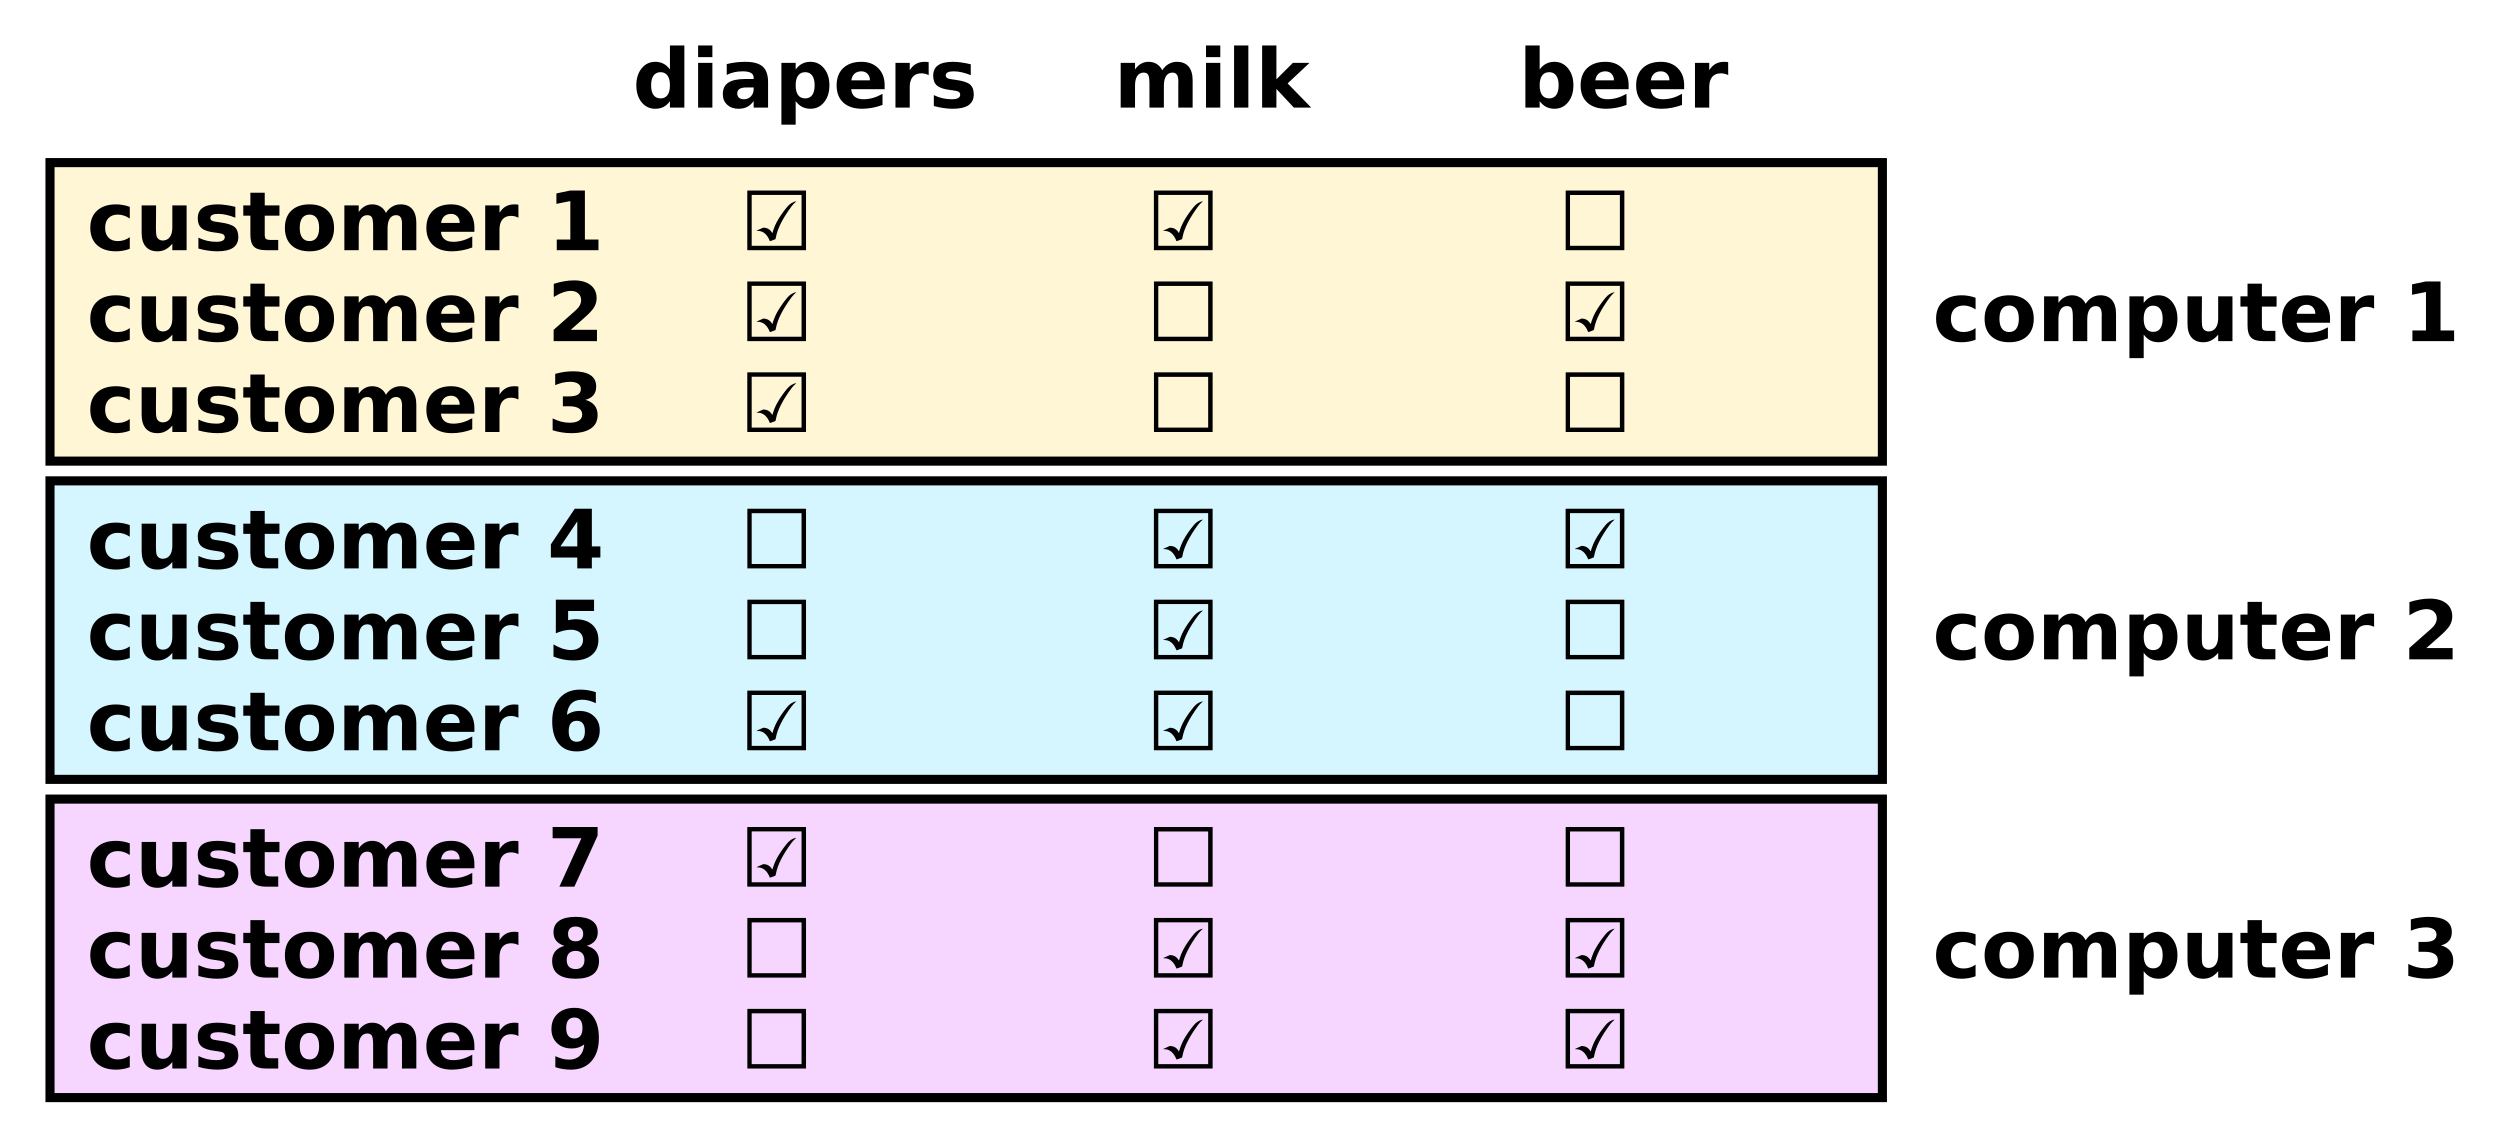
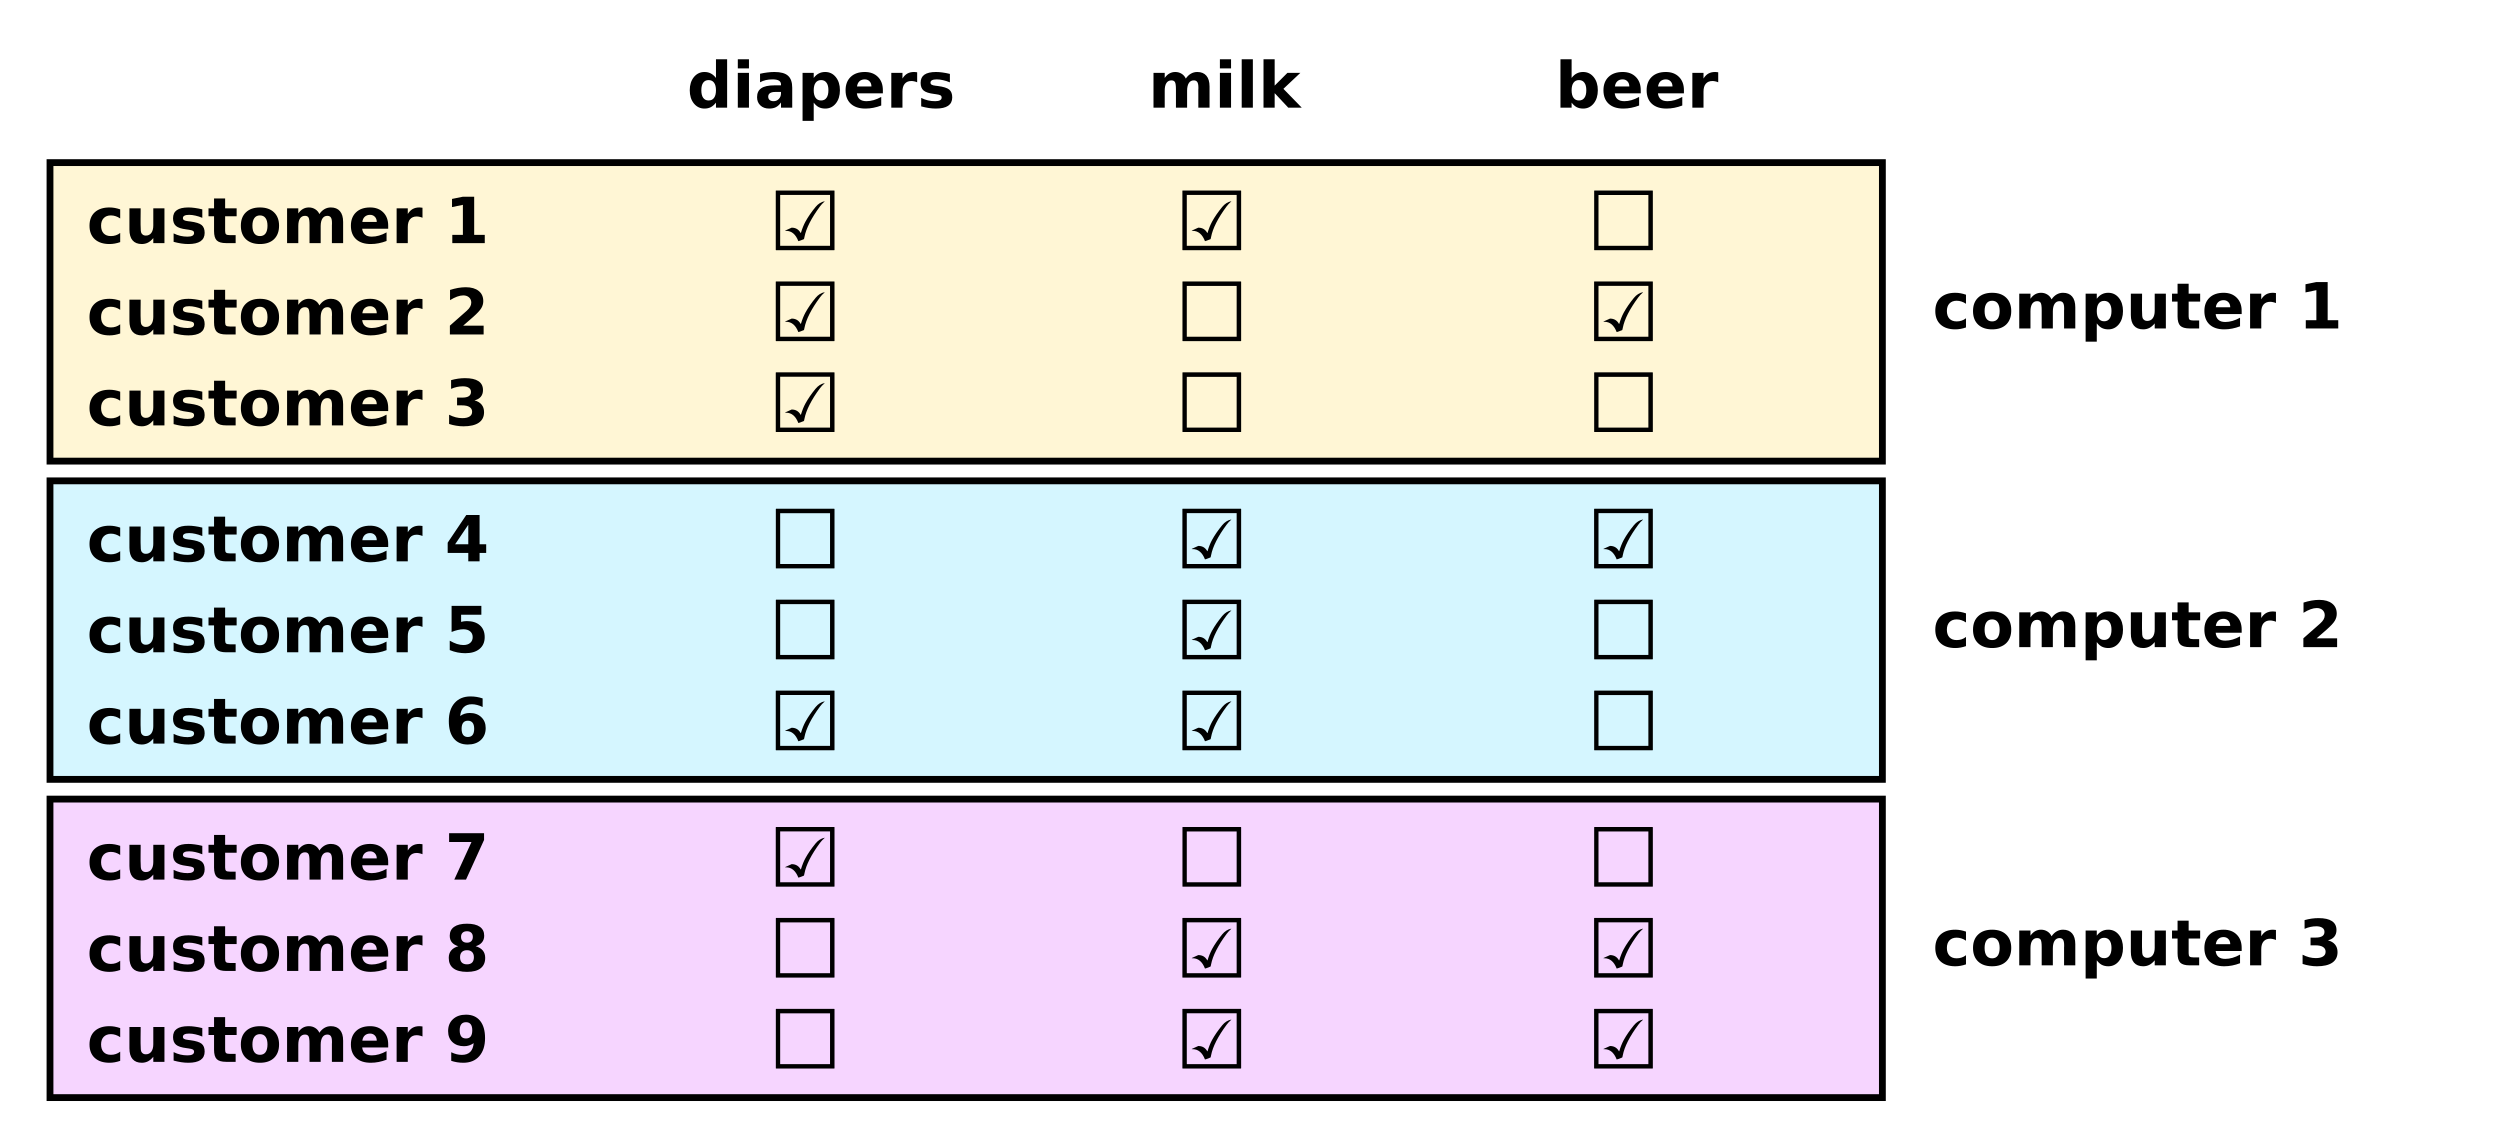
<svg xmlns="http://www.w3.org/2000/svg" width="549.899" height="252.44" id="svg2" version="1.1">
  <defs id="defs4" />
  <g id="layer1" transform="translate(-78.90625,-360.935)">
-     <rect style="color:#000000;fill:#fff6d5;stroke:#000000;stroke-width:2;stroke-linecap:butt;stroke-linejoin:miter;stroke-miterlimit:4;stroke-opacity:1;stroke-dasharray:none;stroke-dashoffset:0;marker:none;visibility:visible;display:inline;overflow:visible;enable-background:accumulate" id="rect3153" width="403.051" height="65.66" x="89.904" y="396.703" />
-     <rect y="466.703" x="89.904" height="65.66" width="403.051" id="rect3233" style="color:#000000;fill:#d5f6ff;stroke:#000000;stroke-width:2;stroke-linecap:butt;stroke-linejoin:miter;stroke-miterlimit:4;stroke-opacity:1;stroke-dasharray:none;stroke-dashoffset:0;marker:none;visibility:visible;display:inline;overflow:visible;enable-background:accumulate" />
-     <rect style="color:#000000;fill:#f6d5ff;stroke:#000000;stroke-width:2;stroke-linecap:butt;stroke-linejoin:miter;stroke-miterlimit:4;stroke-opacity:1;stroke-dasharray:none;stroke-dashoffset:0;marker:none;visibility:visible;display:inline;overflow:visible;enable-background:accumulate" id="rect3235" width="403.051" height="65.66" x="89.904" y="536.703" />
-     <text xml:space="preserve" style="font-size:18px;font-style:normal;font-variant:normal;font-weight:bold;font-stretch:normal;text-align:center;line-height:105%;letter-spacing:0px;word-spacing:0px;text-anchor:middle;fill:#000000;fill-opacity:1;stroke:none;font-family:DejaVu Sans;-inkscape-font-specification:Sans Bold" x="271.67" y="384.611" id="text3021">
-       <tspan id="tspan3023" x="271.67" y="384.611">diapers</tspan>
+     <rect style="color:#000000;fill:#fff6d5;stroke:#000000;stroke-width:1.5;stroke-linecap:butt;stroke-linejoin:miter;stroke-miterlimit:4;stroke-opacity:1;stroke-dasharray:none;stroke-dashoffset:0;marker:none;visibility:visible;display:inline;overflow:visible;enable-background:accumulate" id="rect3153" width="403.051" height="65.66" x="89.904" y="396.703" />
+     <rect y="466.703" x="89.904" height="65.66" width="403.051" id="rect3233" style="color:#000000;fill:#d5f6ff;stroke:#000000;stroke-width:1.5;stroke-linecap:butt;stroke-linejoin:miter;stroke-miterlimit:4;stroke-opacity:1;stroke-dasharray:none;stroke-dashoffset:0;marker:none;visibility:visible;display:inline;overflow:visible;enable-background:accumulate" />
+     <rect style="color:#000000;fill:#f6d5ff;stroke:#000000;stroke-width:1.5;stroke-linecap:butt;stroke-linejoin:miter;stroke-miterlimit:4;stroke-opacity:1;stroke-dasharray:none;stroke-dashoffset:0;marker:none;visibility:visible;display:inline;overflow:visible;enable-background:accumulate" id="rect3235" width="403.051" height="65.66" x="89.904" y="536.703" />
+     <text xml:space="preserve" style="font-size:14px;font-style:normal;font-variant:normal;font-weight:bold;font-stretch:normal;text-align:center;line-height:105%;letter-spacing:0px;word-spacing:0px;text-anchor:middle;fill:#000000;fill-opacity:1;stroke:none;font-family:DejaVu Sans;-inkscape-font-specification:Sans Bold" x="271.695" y="384.611" id="text3021">
+       <tspan id="tspan3023" x="271.695" y="384.611">diapers</tspan>
    </text>
-     <text id="text3025" y="384.611" x="361.108" style="font-size:18px;font-style:normal;font-variant:normal;font-weight:bold;font-stretch:normal;text-align:center;line-height:105%;letter-spacing:0px;word-spacing:0px;text-anchor:middle;fill:#000000;fill-opacity:1;stroke:none;font-family:DejaVu Sans;-inkscape-font-specification:Sans Bold" xml:space="preserve">
-       <tspan y="384.611" x="361.108" id="tspan3027">milk</tspan>
+     <text id="text3025" y="384.611" x="360.404" style="font-size:14px;font-style:normal;font-variant:normal;font-weight:bold;font-stretch:normal;text-align:center;line-height:105%;letter-spacing:0px;word-spacing:0px;text-anchor:middle;fill:#000000;fill-opacity:1;stroke:none;font-family:DejaVu Sans;-inkscape-font-specification:Sans Bold" xml:space="preserve">
+       <tspan y="384.611" x="360.404" id="tspan3027">milk</tspan>
    </text>
-     <text xml:space="preserve" style="font-size:18px;font-style:normal;font-variant:normal;font-weight:bold;font-stretch:normal;text-align:center;line-height:105%;letter-spacing:0px;word-spacing:0px;text-anchor:middle;fill:#000000;fill-opacity:1;stroke:none;font-family:DejaVu Sans;-inkscape-font-specification:Sans Bold" x="451.67" y="384.611" id="text3029">
-       <tspan id="tspan3031" x="451.67" y="384.611">beer</tspan>
+     <text xml:space="preserve" style="font-size:14px;font-style:normal;font-variant:normal;font-weight:bold;font-stretch:normal;text-align:center;line-height:105%;letter-spacing:0px;word-spacing:0px;text-anchor:middle;fill:#000000;fill-opacity:1;stroke:none;font-family:DejaVu Sans;-inkscape-font-specification:Sans Bold" x="451.114" y="384.611" id="text3029">
+       <tspan id="tspan3031" x="451.114" y="384.611">beer</tspan>
    </text>
-     <g id="g3155">
-       <text id="text2985" y="415.966" x="97.985" style="font-size:18px;font-style:normal;font-variant:normal;font-weight:bold;font-stretch:normal;text-align:start;line-height:105%;letter-spacing:0px;word-spacing:0px;text-anchor:start;fill:#000000;fill-opacity:1;stroke:none;font-family:DejaVu Sans;-inkscape-font-specification:Sans Bold" xml:space="preserve">
-         <tspan y="415.966" x="97.985" id="tspan2987">customer 1</tspan>
-       </text>
-       <text xml:space="preserve" style="font-size:18px;font-style:normal;font-variant:normal;font-weight:bold;font-stretch:normal;text-align:start;line-height:105%;letter-spacing:0px;word-spacing:0px;text-anchor:start;fill:#000000;fill-opacity:1;stroke:none;font-family:DejaVu Sans;-inkscape-font-specification:Sans Bold" x="97.985" y="435.966" id="text2989">
-         <tspan id="tspan2991" x="97.985" y="435.966">customer 2</tspan>
-       </text>
-       <text id="text2993" y="455.966" x="97.985" style="font-size:18px;font-style:normal;font-variant:normal;font-weight:bold;font-stretch:normal;text-align:start;line-height:105%;letter-spacing:0px;word-spacing:0px;text-anchor:start;fill:#000000;fill-opacity:1;stroke:none;font-family:DejaVu Sans;-inkscape-font-specification:Sans Bold" xml:space="preserve">
-         <tspan y="455.966" x="97.985" id="tspan2995">customer 3</tspan>
-       </text>
-       <text xml:space="preserve" style="font-size:18px;font-style:normal;font-variant:normal;font-weight:bold;font-stretch:normal;text-align:center;line-height:105%;letter-spacing:0px;word-spacing:0px;text-anchor:middle;fill:#000000;fill-opacity:1;stroke:none;font-family:DejaVu Sans;-inkscape-font-specification:Sans Bold" x="271.67" y="415.966" id="text3033">
-         <tspan id="tspan3035" x="271.67" y="415.966">☑</tspan>
-       </text>
-       <text id="text3037" y="415.966" x="361.108" style="font-size:18px;font-style:normal;font-variant:normal;font-weight:bold;font-stretch:normal;text-align:center;line-height:105%;letter-spacing:0px;word-spacing:0px;text-anchor:middle;fill:#000000;fill-opacity:1;stroke:none;font-family:DejaVu Sans;-inkscape-font-specification:Sans Bold" xml:space="preserve">
-         <tspan y="415.966" x="361.108" id="tspan3039">☑</tspan>
-       </text>
-       <text xml:space="preserve" style="font-size:18px;font-style:normal;font-variant:normal;font-weight:bold;font-stretch:normal;text-align:center;line-height:105%;letter-spacing:0px;word-spacing:0px;text-anchor:middle;fill:#000000;fill-opacity:1;stroke:none;font-family:DejaVu Sans;-inkscape-font-specification:Sans Bold" x="451.67" y="415.966" id="text3041">
-         <tspan id="tspan3043" x="451.67" y="415.966">☐</tspan>
-       </text>
-       <text id="text3045" y="435.966" x="271.67" style="font-size:18px;font-style:normal;font-variant:normal;font-weight:bold;font-stretch:normal;text-align:center;line-height:105%;letter-spacing:0px;word-spacing:0px;text-anchor:middle;fill:#000000;fill-opacity:1;stroke:none;font-family:DejaVu Sans;-inkscape-font-specification:Sans Bold" xml:space="preserve">
-         <tspan y="435.966" x="271.67" id="tspan3047">☑</tspan>
-       </text>
-       <text xml:space="preserve" style="font-size:18px;font-style:normal;font-variant:normal;font-weight:bold;font-stretch:normal;text-align:center;line-height:105%;letter-spacing:0px;word-spacing:0px;text-anchor:middle;fill:#000000;fill-opacity:1;stroke:none;font-family:DejaVu Sans;-inkscape-font-specification:Sans Bold" x="361.108" y="435.966" id="text3049">
-         <tspan id="tspan3051" x="361.108" y="435.966">☐</tspan>
-       </text>
-       <text id="text3053" y="435.966" x="451.67" style="font-size:18px;font-style:normal;font-variant:normal;font-weight:bold;font-stretch:normal;text-align:center;line-height:105%;letter-spacing:0px;word-spacing:0px;text-anchor:middle;fill:#000000;fill-opacity:1;stroke:none;font-family:DejaVu Sans;-inkscape-font-specification:Sans Bold" xml:space="preserve">
-         <tspan y="435.966" x="451.67" id="tspan3055">☑</tspan>
-       </text>
-       <text xml:space="preserve" style="font-size:18px;font-style:normal;font-variant:normal;font-weight:bold;font-stretch:normal;text-align:center;line-height:105%;letter-spacing:0px;word-spacing:0px;text-anchor:middle;fill:#000000;fill-opacity:1;stroke:none;font-family:DejaVu Sans;-inkscape-font-specification:Sans Bold" x="271.67" y="455.966" id="text3057">
-         <tspan id="tspan3059" x="271.67" y="455.966">☑</tspan>
-       </text>
-       <text id="text3061" y="455.966" x="361.108" style="font-size:18px;font-style:normal;font-variant:normal;font-weight:bold;font-stretch:normal;text-align:center;line-height:105%;letter-spacing:0px;word-spacing:0px;text-anchor:middle;fill:#000000;fill-opacity:1;stroke:none;font-family:DejaVu Sans;-inkscape-font-specification:Sans Bold" xml:space="preserve">
-         <tspan y="455.966" x="361.108" id="tspan3063">☐</tspan>
-       </text>
-       <text xml:space="preserve" style="font-size:18px;font-style:normal;font-variant:normal;font-weight:bold;font-stretch:normal;text-align:center;line-height:105%;letter-spacing:0px;word-spacing:0px;text-anchor:middle;fill:#000000;fill-opacity:1;stroke:none;font-family:DejaVu Sans;-inkscape-font-specification:Sans Bold" x="451.67" y="455.966" id="text3065">
-         <tspan id="tspan3067" x="451.67" y="455.966">☐</tspan>
-       </text>
-     </g>
-     <g id="g3181">
-       <text xml:space="preserve" style="font-size:18px;font-style:normal;font-variant:normal;font-weight:bold;font-stretch:normal;text-align:start;line-height:105%;letter-spacing:0px;word-spacing:0px;text-anchor:start;fill:#000000;fill-opacity:1;stroke:none;font-family:DejaVu Sans;-inkscape-font-specification:Sans Bold" x="97.985" y="485.966" id="text2997">
-         <tspan id="tspan2999" x="97.985" y="485.966">customer 4</tspan>
-       </text>
-       <text id="text3001" y="505.966" x="97.985" style="font-size:18px;font-style:normal;font-variant:normal;font-weight:bold;font-stretch:normal;text-align:start;line-height:105%;letter-spacing:0px;word-spacing:0px;text-anchor:start;fill:#000000;fill-opacity:1;stroke:none;font-family:DejaVu Sans;-inkscape-font-specification:Sans Bold" xml:space="preserve">
-         <tspan y="505.966" x="97.985" id="tspan3003">customer 5</tspan>
-       </text>
-       <text xml:space="preserve" style="font-size:18px;font-style:normal;font-variant:normal;font-weight:bold;font-stretch:normal;text-align:start;line-height:105%;letter-spacing:0px;word-spacing:0px;text-anchor:start;fill:#000000;fill-opacity:1;stroke:none;font-family:DejaVu Sans;-inkscape-font-specification:Sans Bold" x="97.985" y="525.966" id="text3005">
-         <tspan id="tspan3007" x="97.985" y="525.966">customer 6</tspan>
-       </text>
-       <text id="text3069" y="485.966" x="271.67" style="font-size:18px;font-style:normal;font-variant:normal;font-weight:bold;font-stretch:normal;text-align:center;line-height:105%;letter-spacing:0px;word-spacing:0px;text-anchor:middle;fill:#000000;fill-opacity:1;stroke:none;font-family:DejaVu Sans;-inkscape-font-specification:Sans Bold" xml:space="preserve">
-         <tspan y="485.966" x="271.67" id="tspan3071">☐</tspan>
-       </text>
-       <text xml:space="preserve" style="font-size:18px;font-style:normal;font-variant:normal;font-weight:bold;font-stretch:normal;text-align:center;line-height:105%;letter-spacing:0px;word-spacing:0px;text-anchor:middle;fill:#000000;fill-opacity:1;stroke:none;font-family:DejaVu Sans;-inkscape-font-specification:Sans Bold" x="361.108" y="485.966" id="text3073">
-         <tspan id="tspan3075" x="361.108" y="485.966">☑</tspan>
-       </text>
-       <text id="text3077" y="485.966" x="451.67" style="font-size:18px;font-style:normal;font-variant:normal;font-weight:bold;font-stretch:normal;text-align:center;line-height:105%;letter-spacing:0px;word-spacing:0px;text-anchor:middle;fill:#000000;fill-opacity:1;stroke:none;font-family:DejaVu Sans;-inkscape-font-specification:Sans Bold" xml:space="preserve">
-         <tspan y="485.966" x="451.67" id="tspan3079">☑</tspan>
-       </text>
-       <text xml:space="preserve" style="font-size:18px;font-style:normal;font-variant:normal;font-weight:bold;font-stretch:normal;text-align:center;line-height:105%;letter-spacing:0px;word-spacing:0px;text-anchor:middle;fill:#000000;fill-opacity:1;stroke:none;font-family:DejaVu Sans;-inkscape-font-specification:Sans Bold" x="271.67" y="505.966" id="text3081">
-         <tspan id="tspan3083" x="271.67" y="505.966">☐</tspan>
-       </text>
-       <text id="text3085" y="505.966" x="361.108" style="font-size:18px;font-style:normal;font-variant:normal;font-weight:bold;font-stretch:normal;text-align:center;line-height:105%;letter-spacing:0px;word-spacing:0px;text-anchor:middle;fill:#000000;fill-opacity:1;stroke:none;font-family:DejaVu Sans;-inkscape-font-specification:Sans Bold" xml:space="preserve">
-         <tspan y="505.966" x="361.108" id="tspan3087">☑</tspan>
-       </text>
-       <text xml:space="preserve" style="font-size:18px;font-style:normal;font-variant:normal;font-weight:bold;font-stretch:normal;text-align:center;line-height:105%;letter-spacing:0px;word-spacing:0px;text-anchor:middle;fill:#000000;fill-opacity:1;stroke:none;font-family:DejaVu Sans;-inkscape-font-specification:Sans Bold" x="451.67" y="505.966" id="text3089">
-         <tspan id="tspan3091" x="451.67" y="505.966">☐</tspan>
-       </text>
-       <text id="text3093" y="525.966" x="271.67" style="font-size:18px;font-style:normal;font-variant:normal;font-weight:bold;font-stretch:normal;text-align:center;line-height:105%;letter-spacing:0px;word-spacing:0px;text-anchor:middle;fill:#000000;fill-opacity:1;stroke:none;font-family:DejaVu Sans;-inkscape-font-specification:Sans Bold" xml:space="preserve">
-         <tspan y="525.966" x="271.67" id="tspan3095">☑</tspan>
-       </text>
-       <text xml:space="preserve" style="font-size:18px;font-style:normal;font-variant:normal;font-weight:bold;font-stretch:normal;text-align:center;line-height:105%;letter-spacing:0px;word-spacing:0px;text-anchor:middle;fill:#000000;fill-opacity:1;stroke:none;font-family:DejaVu Sans;-inkscape-font-specification:Sans Bold" x="361.108" y="525.966" id="text3097">
-         <tspan id="tspan3099" x="361.108" y="525.966">☑</tspan>
-       </text>
-       <text id="text3101" y="525.966" x="451.67" style="font-size:18px;font-style:normal;font-variant:normal;font-weight:bold;font-stretch:normal;text-align:center;line-height:105%;letter-spacing:0px;word-spacing:0px;text-anchor:middle;fill:#000000;fill-opacity:1;stroke:none;font-family:DejaVu Sans;-inkscape-font-specification:Sans Bold" xml:space="preserve">
-         <tspan y="525.966" x="451.67" id="tspan3103">☐</tspan>
-       </text>
-     </g>
-     <g id="g3207">
-       <text id="text3009" y="555.966" x="97.985" style="font-size:18px;font-style:normal;font-variant:normal;font-weight:bold;font-stretch:normal;text-align:start;line-height:105%;letter-spacing:0px;word-spacing:0px;text-anchor:start;fill:#000000;fill-opacity:1;stroke:none;font-family:DejaVu Sans;-inkscape-font-specification:Sans Bold" xml:space="preserve">
-         <tspan y="555.966" x="97.985" id="tspan3011">customer 7</tspan>
-       </text>
-       <text xml:space="preserve" style="font-size:18px;font-style:normal;font-variant:normal;font-weight:bold;font-stretch:normal;text-align:start;line-height:105%;letter-spacing:0px;word-spacing:0px;text-anchor:start;fill:#000000;fill-opacity:1;stroke:none;font-family:DejaVu Sans;-inkscape-font-specification:Sans Bold" x="97.985" y="575.966" id="text3013">
-         <tspan id="tspan3015" x="97.985" y="575.966">customer 8</tspan>
-       </text>
-       <text id="text3017" y="595.966" x="97.985" style="font-size:18px;font-style:normal;font-variant:normal;font-weight:bold;font-stretch:normal;text-align:start;line-height:105%;letter-spacing:0px;word-spacing:0px;text-anchor:start;fill:#000000;fill-opacity:1;stroke:none;font-family:DejaVu Sans;-inkscape-font-specification:Sans Bold" xml:space="preserve">
-         <tspan y="595.966" x="97.985" id="tspan3019">customer 9</tspan>
-       </text>
-       <text xml:space="preserve" style="font-size:18px;font-style:normal;font-variant:normal;font-weight:bold;font-stretch:normal;text-align:center;line-height:105%;letter-spacing:0px;word-spacing:0px;text-anchor:middle;fill:#000000;fill-opacity:1;stroke:none;font-family:DejaVu Sans;-inkscape-font-specification:Sans Bold" x="271.67" y="555.966" id="text3105">
-         <tspan id="tspan3107" x="271.67" y="555.966">☑</tspan>
-       </text>
-       <text id="text3109" y="555.966" x="361.108" style="font-size:18px;font-style:normal;font-variant:normal;font-weight:bold;font-stretch:normal;text-align:center;line-height:105%;letter-spacing:0px;word-spacing:0px;text-anchor:middle;fill:#000000;fill-opacity:1;stroke:none;font-family:DejaVu Sans;-inkscape-font-specification:Sans Bold" xml:space="preserve">
-         <tspan y="555.966" x="361.108" id="tspan3111">☐</tspan>
-       </text>
-       <text xml:space="preserve" style="font-size:18px;font-style:normal;font-variant:normal;font-weight:bold;font-stretch:normal;text-align:center;line-height:105%;letter-spacing:0px;word-spacing:0px;text-anchor:middle;fill:#000000;fill-opacity:1;stroke:none;font-family:DejaVu Sans;-inkscape-font-specification:Sans Bold" x="451.67" y="555.966" id="text3113">
-         <tspan id="tspan3115" x="451.67" y="555.966">☐</tspan>
-       </text>
-       <text id="text3117" y="575.966" x="271.67" style="font-size:18px;font-style:normal;font-variant:normal;font-weight:bold;font-stretch:normal;text-align:center;line-height:105%;letter-spacing:0px;word-spacing:0px;text-anchor:middle;fill:#000000;fill-opacity:1;stroke:none;font-family:DejaVu Sans;-inkscape-font-specification:Sans Bold" xml:space="preserve">
-         <tspan y="575.966" x="271.67" id="tspan3119">☐</tspan>
-       </text>
-       <text xml:space="preserve" style="font-size:18px;font-style:normal;font-variant:normal;font-weight:bold;font-stretch:normal;text-align:center;line-height:105%;letter-spacing:0px;word-spacing:0px;text-anchor:middle;fill:#000000;fill-opacity:1;stroke:none;font-family:DejaVu Sans;-inkscape-font-specification:Sans Bold" x="361.108" y="575.966" id="text3121">
-         <tspan id="tspan3123" x="361.108" y="575.966">☑</tspan>
-       </text>
-       <text id="text3125" y="575.966" x="451.67" style="font-size:18px;font-style:normal;font-variant:normal;font-weight:bold;font-stretch:normal;text-align:center;line-height:105%;letter-spacing:0px;word-spacing:0px;text-anchor:middle;fill:#000000;fill-opacity:1;stroke:none;font-family:DejaVu Sans;-inkscape-font-specification:Sans Bold" xml:space="preserve">
-         <tspan y="575.966" x="451.67" id="tspan3127">☑</tspan>
-       </text>
-       <text xml:space="preserve" style="font-size:18px;font-style:normal;font-variant:normal;font-weight:bold;font-stretch:normal;text-align:center;line-height:105%;letter-spacing:0px;word-spacing:0px;text-anchor:middle;fill:#000000;fill-opacity:1;stroke:none;font-family:DejaVu Sans;-inkscape-font-specification:Sans Bold" x="271.67" y="595.966" id="text3129">
-         <tspan id="tspan3131" x="271.67" y="595.966">☐</tspan>
-       </text>
-       <text id="text3133" y="595.966" x="361.108" style="font-size:18px;font-style:normal;font-variant:normal;font-weight:bold;font-stretch:normal;text-align:center;line-height:105%;letter-spacing:0px;word-spacing:0px;text-anchor:middle;fill:#000000;fill-opacity:1;stroke:none;font-family:DejaVu Sans;-inkscape-font-specification:Sans Bold" xml:space="preserve">
-         <tspan y="595.966" x="361.108" id="tspan3135">☑</tspan>
-       </text>
-       <text xml:space="preserve" style="font-size:18px;font-style:normal;font-variant:normal;font-weight:bold;font-stretch:normal;text-align:center;line-height:105%;letter-spacing:0px;word-spacing:0px;text-anchor:middle;fill:#000000;fill-opacity:1;stroke:none;font-family:DejaVu Sans;-inkscape-font-specification:Sans Bold" x="451.67" y="595.966" id="text3137">
-         <tspan id="tspan3139" x="451.67" y="595.966">☑</tspan>
-       </text>
-     </g>
-     <text xml:space="preserve" style="font-size:18px;font-style:normal;font-variant:normal;font-weight:bold;font-stretch:normal;text-align:start;line-height:105%;letter-spacing:0px;word-spacing:0px;text-anchor:start;fill:#000000;fill-opacity:1;stroke:none;font-family:DejaVu Sans;-inkscape-font-specification:Sans Bold" x="503.985" y="435.966" id="text3141">
-       <tspan id="tspan3143" x="503.985" y="435.966">computer 1</tspan>
+     <text xml:space="preserve" style="font-size:14px;font-style:normal;font-variant:normal;font-weight:bold;font-stretch:normal;text-align:start;line-height:105%;letter-spacing:0px;word-spacing:0px;text-anchor:start;fill:#000000;fill-opacity:1;stroke:none;font-family:DejaVu Sans;-inkscape-font-specification:Sans Bold" x="97.985" y="414.409" id="text2985">
+       <tspan id="tspan2987" x="97.985" y="414.409">customer 1</tspan>
    </text>
-     <text id="text3145" y="505.966" x="503.985" style="font-size:18px;font-style:normal;font-variant:normal;font-weight:bold;font-stretch:normal;text-align:start;line-height:105%;letter-spacing:0px;word-spacing:0px;text-anchor:start;fill:#000000;fill-opacity:1;stroke:none;font-family:DejaVu Sans;-inkscape-font-specification:Sans Bold" xml:space="preserve">
-       <tspan y="505.966" x="503.985" id="tspan3147">computer 2</tspan>
+     <text id="text2989" y="434.501" x="97.985" style="font-size:14px;font-style:normal;font-variant:normal;font-weight:bold;font-stretch:normal;text-align:start;line-height:105%;letter-spacing:0px;word-spacing:0px;text-anchor:start;fill:#000000;fill-opacity:1;stroke:none;font-family:DejaVu Sans;-inkscape-font-specification:Sans Bold" xml:space="preserve">
+       <tspan y="434.501" x="97.985" id="tspan2991">customer 2</tspan>
    </text>
-     <text xml:space="preserve" style="font-size:18px;font-style:normal;font-variant:normal;font-weight:bold;font-stretch:normal;text-align:start;line-height:105%;letter-spacing:0px;word-spacing:0px;text-anchor:start;fill:#000000;fill-opacity:1;stroke:none;font-family:DejaVu Sans;-inkscape-font-specification:Sans Bold" x="503.985" y="575.966" id="text3149">
-       <tspan id="tspan3151" x="503.985" y="575.966">computer 3</tspan>
+     <text xml:space="preserve" style="font-size:14px;font-style:normal;font-variant:normal;font-weight:bold;font-stretch:normal;text-align:start;line-height:105%;letter-spacing:0px;word-spacing:0px;text-anchor:start;fill:#000000;fill-opacity:1;stroke:none;font-family:DejaVu Sans;-inkscape-font-specification:Sans Bold" x="97.985" y="454.501" id="text2993">
+       <tspan id="tspan2995" x="97.985" y="454.501">customer 3</tspan>
+     </text>
+     <text id="text3033" y="415.966" x="271.67" style="font-size:18px;font-style:normal;font-variant:normal;font-weight:bold;font-stretch:normal;text-align:center;line-height:105%;letter-spacing:0px;word-spacing:0px;text-anchor:middle;fill:#000000;fill-opacity:1;stroke:none;font-family:DejaVu Sans;-inkscape-font-specification:Sans Bold" xml:space="preserve">
+       <tspan y="415.966" x="271.67" id="tspan3035">☑</tspan>
+     </text>
+     <text xml:space="preserve" style="font-size:18px;font-style:normal;font-variant:normal;font-weight:bold;font-stretch:normal;text-align:center;line-height:105%;letter-spacing:0px;word-spacing:0px;text-anchor:middle;fill:#000000;fill-opacity:1;stroke:none;font-family:DejaVu Sans;-inkscape-font-specification:Sans Bold" x="361.108" y="415.966" id="text3037">
+       <tspan id="tspan3039" x="361.108" y="415.966">☑</tspan>
+     </text>
+     <text id="text3041" y="415.966" x="451.67" style="font-size:18px;font-style:normal;font-variant:normal;font-weight:bold;font-stretch:normal;text-align:center;line-height:105%;letter-spacing:0px;word-spacing:0px;text-anchor:middle;fill:#000000;fill-opacity:1;stroke:none;font-family:DejaVu Sans;-inkscape-font-specification:Sans Bold" xml:space="preserve">
+       <tspan y="415.966" x="451.67" id="tspan3043">☐</tspan>
+     </text>
+     <text xml:space="preserve" style="font-size:18px;font-style:normal;font-variant:normal;font-weight:bold;font-stretch:normal;text-align:center;line-height:105%;letter-spacing:0px;word-spacing:0px;text-anchor:middle;fill:#000000;fill-opacity:1;stroke:none;font-family:DejaVu Sans;-inkscape-font-specification:Sans Bold" x="271.67" y="435.966" id="text3045">
+       <tspan id="tspan3047" x="271.67" y="435.966">☑</tspan>
+     </text>
+     <text id="text3049" y="435.966" x="361.108" style="font-size:18px;font-style:normal;font-variant:normal;font-weight:bold;font-stretch:normal;text-align:center;line-height:105%;letter-spacing:0px;word-spacing:0px;text-anchor:middle;fill:#000000;fill-opacity:1;stroke:none;font-family:DejaVu Sans;-inkscape-font-specification:Sans Bold" xml:space="preserve">
+       <tspan y="435.966" x="361.108" id="tspan3051">☐</tspan>
+     </text>
+     <text xml:space="preserve" style="font-size:18px;font-style:normal;font-variant:normal;font-weight:bold;font-stretch:normal;text-align:center;line-height:105%;letter-spacing:0px;word-spacing:0px;text-anchor:middle;fill:#000000;fill-opacity:1;stroke:none;font-family:DejaVu Sans;-inkscape-font-specification:Sans Bold" x="451.67" y="435.966" id="text3053">
+       <tspan id="tspan3055" x="451.67" y="435.966">☑</tspan>
+     </text>
+     <text id="text3057" y="455.966" x="271.67" style="font-size:18px;font-style:normal;font-variant:normal;font-weight:bold;font-stretch:normal;text-align:center;line-height:105%;letter-spacing:0px;word-spacing:0px;text-anchor:middle;fill:#000000;fill-opacity:1;stroke:none;font-family:DejaVu Sans;-inkscape-font-specification:Sans Bold" xml:space="preserve">
+       <tspan y="455.966" x="271.67" id="tspan3059">☑</tspan>
+     </text>
+     <text xml:space="preserve" style="font-size:18px;font-style:normal;font-variant:normal;font-weight:bold;font-stretch:normal;text-align:center;line-height:105%;letter-spacing:0px;word-spacing:0px;text-anchor:middle;fill:#000000;fill-opacity:1;stroke:none;font-family:DejaVu Sans;-inkscape-font-specification:Sans Bold" x="361.108" y="455.966" id="text3061">
+       <tspan id="tspan3063" x="361.108" y="455.966">☐</tspan>
+     </text>
+     <text id="text3065" y="455.966" x="451.67" style="font-size:18px;font-style:normal;font-variant:normal;font-weight:bold;font-stretch:normal;text-align:center;line-height:105%;letter-spacing:0px;word-spacing:0px;text-anchor:middle;fill:#000000;fill-opacity:1;stroke:none;font-family:DejaVu Sans;-inkscape-font-specification:Sans Bold" xml:space="preserve">
+       <tspan y="455.966" x="451.67" id="tspan3067">☐</tspan>
+     </text>
+     <text id="text2997" y="484.409" x="97.985" style="font-size:14px;font-style:normal;font-variant:normal;font-weight:bold;font-stretch:normal;text-align:start;line-height:105%;letter-spacing:0px;word-spacing:0px;text-anchor:start;fill:#000000;fill-opacity:1;stroke:none;font-family:DejaVu Sans;-inkscape-font-specification:Sans Bold" xml:space="preserve">
+       <tspan y="484.409" x="97.985" id="tspan2999">customer 4</tspan>
+     </text>
+     <text xml:space="preserve" style="font-size:14px;font-style:normal;font-variant:normal;font-weight:bold;font-stretch:normal;text-align:start;line-height:105%;letter-spacing:0px;word-spacing:0px;text-anchor:start;fill:#000000;fill-opacity:1;stroke:none;font-family:DejaVu Sans;-inkscape-font-specification:Sans Bold" x="97.985" y="504.409" id="text3001">
+       <tspan id="tspan3003" x="97.985" y="504.409">customer 5</tspan>
+     </text>
+     <text id="text3005" y="524.494" x="97.985" style="font-size:14px;font-style:normal;font-variant:normal;font-weight:bold;font-stretch:normal;text-align:start;line-height:105%;letter-spacing:0px;word-spacing:0px;text-anchor:start;fill:#000000;fill-opacity:1;stroke:none;font-family:DejaVu Sans;-inkscape-font-specification:Sans Bold" xml:space="preserve">
+       <tspan y="524.494" x="97.985" id="tspan3007">customer 6</tspan>
+     </text>
+     <text xml:space="preserve" style="font-size:18px;font-style:normal;font-variant:normal;font-weight:bold;font-stretch:normal;text-align:center;line-height:105%;letter-spacing:0px;word-spacing:0px;text-anchor:middle;fill:#000000;fill-opacity:1;stroke:none;font-family:DejaVu Sans;-inkscape-font-specification:Sans Bold" x="271.67" y="485.966" id="text3069">
+       <tspan id="tspan3071" x="271.67" y="485.966">☐</tspan>
+     </text>
+     <text id="text3073" y="485.966" x="361.108" style="font-size:18px;font-style:normal;font-variant:normal;font-weight:bold;font-stretch:normal;text-align:center;line-height:105%;letter-spacing:0px;word-spacing:0px;text-anchor:middle;fill:#000000;fill-opacity:1;stroke:none;font-family:DejaVu Sans;-inkscape-font-specification:Sans Bold" xml:space="preserve">
+       <tspan y="485.966" x="361.108" id="tspan3075">☑</tspan>
+     </text>
+     <text xml:space="preserve" style="font-size:18px;font-style:normal;font-variant:normal;font-weight:bold;font-stretch:normal;text-align:center;line-height:105%;letter-spacing:0px;word-spacing:0px;text-anchor:middle;fill:#000000;fill-opacity:1;stroke:none;font-family:DejaVu Sans;-inkscape-font-specification:Sans Bold" x="451.67" y="485.966" id="text3077">
+       <tspan id="tspan3079" x="451.67" y="485.966">☑</tspan>
+     </text>
+     <text id="text3081" y="505.966" x="271.67" style="font-size:18px;font-style:normal;font-variant:normal;font-weight:bold;font-stretch:normal;text-align:center;line-height:105%;letter-spacing:0px;word-spacing:0px;text-anchor:middle;fill:#000000;fill-opacity:1;stroke:none;font-family:DejaVu Sans;-inkscape-font-specification:Sans Bold" xml:space="preserve">
+       <tspan y="505.966" x="271.67" id="tspan3083">☐</tspan>
+     </text>
+     <text xml:space="preserve" style="font-size:18px;font-style:normal;font-variant:normal;font-weight:bold;font-stretch:normal;text-align:center;line-height:105%;letter-spacing:0px;word-spacing:0px;text-anchor:middle;fill:#000000;fill-opacity:1;stroke:none;font-family:DejaVu Sans;-inkscape-font-specification:Sans Bold" x="361.108" y="505.966" id="text3085">
+       <tspan id="tspan3087" x="361.108" y="505.966">☑</tspan>
+     </text>
+     <text id="text3089" y="505.966" x="451.67" style="font-size:18px;font-style:normal;font-variant:normal;font-weight:bold;font-stretch:normal;text-align:center;line-height:105%;letter-spacing:0px;word-spacing:0px;text-anchor:middle;fill:#000000;fill-opacity:1;stroke:none;font-family:DejaVu Sans;-inkscape-font-specification:Sans Bold" xml:space="preserve">
+       <tspan y="505.966" x="451.67" id="tspan3091">☐</tspan>
+     </text>
+     <text xml:space="preserve" style="font-size:18px;font-style:normal;font-variant:normal;font-weight:bold;font-stretch:normal;text-align:center;line-height:105%;letter-spacing:0px;word-spacing:0px;text-anchor:middle;fill:#000000;fill-opacity:1;stroke:none;font-family:DejaVu Sans;-inkscape-font-specification:Sans Bold" x="271.67" y="525.966" id="text3093">
+       <tspan id="tspan3095" x="271.67" y="525.966">☑</tspan>
+     </text>
+     <text id="text3097" y="525.966" x="361.108" style="font-size:18px;font-style:normal;font-variant:normal;font-weight:bold;font-stretch:normal;text-align:center;line-height:105%;letter-spacing:0px;word-spacing:0px;text-anchor:middle;fill:#000000;fill-opacity:1;stroke:none;font-family:DejaVu Sans;-inkscape-font-specification:Sans Bold" xml:space="preserve">
+       <tspan y="525.966" x="361.108" id="tspan3099">☑</tspan>
+     </text>
+     <text xml:space="preserve" style="font-size:18px;font-style:normal;font-variant:normal;font-weight:bold;font-stretch:normal;text-align:center;line-height:105%;letter-spacing:0px;word-spacing:0px;text-anchor:middle;fill:#000000;fill-opacity:1;stroke:none;font-family:DejaVu Sans;-inkscape-font-specification:Sans Bold" x="451.67" y="525.966" id="text3101">
+       <tspan id="tspan3103" x="451.67" y="525.966">☐</tspan>
+     </text>
+     <text xml:space="preserve" style="font-size:14px;font-style:normal;font-variant:normal;font-weight:bold;font-stretch:normal;text-align:start;line-height:105%;letter-spacing:0px;word-spacing:0px;text-anchor:start;fill:#000000;fill-opacity:1;stroke:none;font-family:DejaVu Sans;-inkscape-font-specification:Sans Bold" x="97.985" y="554.409" id="text3009">
+       <tspan id="tspan3011" x="97.985" y="554.409">customer 7</tspan>
+     </text>
+     <text id="text3013" y="574.501" x="97.985" style="font-size:14px;font-style:normal;font-variant:normal;font-weight:bold;font-stretch:normal;text-align:start;line-height:105%;letter-spacing:0px;word-spacing:0px;text-anchor:start;fill:#000000;fill-opacity:1;stroke:none;font-family:DejaVu Sans;-inkscape-font-specification:Sans Bold" xml:space="preserve">
+       <tspan y="574.501" x="97.985" id="tspan3015">customer 8</tspan>
+     </text>
+     <text xml:space="preserve" style="font-size:14px;font-style:normal;font-variant:normal;font-weight:bold;font-stretch:normal;text-align:start;line-height:105%;letter-spacing:0px;word-spacing:0px;text-anchor:start;fill:#000000;fill-opacity:1;stroke:none;font-family:DejaVu Sans;-inkscape-font-specification:Sans Bold" x="97.985" y="594.494" id="text3017">
+       <tspan id="tspan3019" x="97.985" y="594.494">customer 9</tspan>
+     </text>
+     <text id="text3105" y="555.966" x="271.67" style="font-size:18px;font-style:normal;font-variant:normal;font-weight:bold;font-stretch:normal;text-align:center;line-height:105%;letter-spacing:0px;word-spacing:0px;text-anchor:middle;fill:#000000;fill-opacity:1;stroke:none;font-family:DejaVu Sans;-inkscape-font-specification:Sans Bold" xml:space="preserve">
+       <tspan y="555.966" x="271.67" id="tspan3107">☑</tspan>
+     </text>
+     <text xml:space="preserve" style="font-size:18px;font-style:normal;font-variant:normal;font-weight:bold;font-stretch:normal;text-align:center;line-height:105%;letter-spacing:0px;word-spacing:0px;text-anchor:middle;fill:#000000;fill-opacity:1;stroke:none;font-family:DejaVu Sans;-inkscape-font-specification:Sans Bold" x="361.108" y="555.966" id="text3109">
+       <tspan id="tspan3111" x="361.108" y="555.966">☐</tspan>
+     </text>
+     <text id="text3113" y="555.966" x="451.67" style="font-size:18px;font-style:normal;font-variant:normal;font-weight:bold;font-stretch:normal;text-align:center;line-height:105%;letter-spacing:0px;word-spacing:0px;text-anchor:middle;fill:#000000;fill-opacity:1;stroke:none;font-family:DejaVu Sans;-inkscape-font-specification:Sans Bold" xml:space="preserve">
+       <tspan y="555.966" x="451.67" id="tspan3115">☐</tspan>
+     </text>
+     <text xml:space="preserve" style="font-size:18px;font-style:normal;font-variant:normal;font-weight:bold;font-stretch:normal;text-align:center;line-height:105%;letter-spacing:0px;word-spacing:0px;text-anchor:middle;fill:#000000;fill-opacity:1;stroke:none;font-family:DejaVu Sans;-inkscape-font-specification:Sans Bold" x="271.67" y="575.966" id="text3117">
+       <tspan id="tspan3119" x="271.67" y="575.966">☐</tspan>
+     </text>
+     <text id="text3121" y="575.966" x="361.108" style="font-size:18px;font-style:normal;font-variant:normal;font-weight:bold;font-stretch:normal;text-align:center;line-height:105%;letter-spacing:0px;word-spacing:0px;text-anchor:middle;fill:#000000;fill-opacity:1;stroke:none;font-family:DejaVu Sans;-inkscape-font-specification:Sans Bold" xml:space="preserve">
+       <tspan y="575.966" x="361.108" id="tspan3123">☑</tspan>
+     </text>
+     <text xml:space="preserve" style="font-size:18px;font-style:normal;font-variant:normal;font-weight:bold;font-stretch:normal;text-align:center;line-height:105%;letter-spacing:0px;word-spacing:0px;text-anchor:middle;fill:#000000;fill-opacity:1;stroke:none;font-family:DejaVu Sans;-inkscape-font-specification:Sans Bold" x="451.67" y="575.966" id="text3125">
+       <tspan id="tspan3127" x="451.67" y="575.966">☑</tspan>
+     </text>
+     <text id="text3129" y="595.966" x="271.67" style="font-size:18px;font-style:normal;font-variant:normal;font-weight:bold;font-stretch:normal;text-align:center;line-height:105%;letter-spacing:0px;word-spacing:0px;text-anchor:middle;fill:#000000;fill-opacity:1;stroke:none;font-family:DejaVu Sans;-inkscape-font-specification:Sans Bold" xml:space="preserve">
+       <tspan y="595.966" x="271.67" id="tspan3131">☐</tspan>
+     </text>
+     <text xml:space="preserve" style="font-size:18px;font-style:normal;font-variant:normal;font-weight:bold;font-stretch:normal;text-align:center;line-height:105%;letter-spacing:0px;word-spacing:0px;text-anchor:middle;fill:#000000;fill-opacity:1;stroke:none;font-family:DejaVu Sans;-inkscape-font-specification:Sans Bold" x="361.108" y="595.966" id="text3133">
+       <tspan id="tspan3135" x="361.108" y="595.966">☑</tspan>
+     </text>
+     <text id="text3137" y="595.966" x="451.67" style="font-size:18px;font-style:normal;font-variant:normal;font-weight:bold;font-stretch:normal;text-align:center;line-height:105%;letter-spacing:0px;word-spacing:0px;text-anchor:middle;fill:#000000;fill-opacity:1;stroke:none;font-family:DejaVu Sans;-inkscape-font-specification:Sans Bold" xml:space="preserve">
+       <tspan y="595.966" x="451.67" id="tspan3139">☑</tspan>
+     </text>
+     <text xml:space="preserve" style="font-size:14px;font-style:normal;font-variant:normal;font-weight:bold;font-stretch:normal;text-align:start;line-height:105%;letter-spacing:0px;word-spacing:0px;text-anchor:start;fill:#000000;fill-opacity:1;stroke:none;font-family:DejaVu Sans;-inkscape-font-specification:Sans Bold" x="503.985" y="433.179" id="text3141">
+       <tspan id="tspan3143" x="503.985" y="433.179">computer 1</tspan>
+     </text>
+     <text id="text3145" y="503.272" x="503.985" style="font-size:14px;font-style:normal;font-variant:normal;font-weight:bold;font-stretch:normal;text-align:start;line-height:105%;letter-spacing:0px;word-spacing:0px;text-anchor:start;fill:#000000;fill-opacity:1;stroke:none;font-family:DejaVu Sans;-inkscape-font-specification:Sans Bold" xml:space="preserve">
+       <tspan y="503.272" x="503.985" id="tspan3147">computer 2</tspan>
+     </text>
+     <text xml:space="preserve" style="font-size:14px;font-style:normal;font-variant:normal;font-weight:bold;font-stretch:normal;text-align:start;line-height:105%;letter-spacing:0px;word-spacing:0px;text-anchor:start;fill:#000000;fill-opacity:1;stroke:none;font-family:DejaVu Sans;-inkscape-font-specification:Sans Bold" x="503.985" y="573.272" id="text3149">
+       <tspan id="tspan3151" x="503.985" y="573.272">computer 3</tspan>
    </text>
  </g>
</svg>
